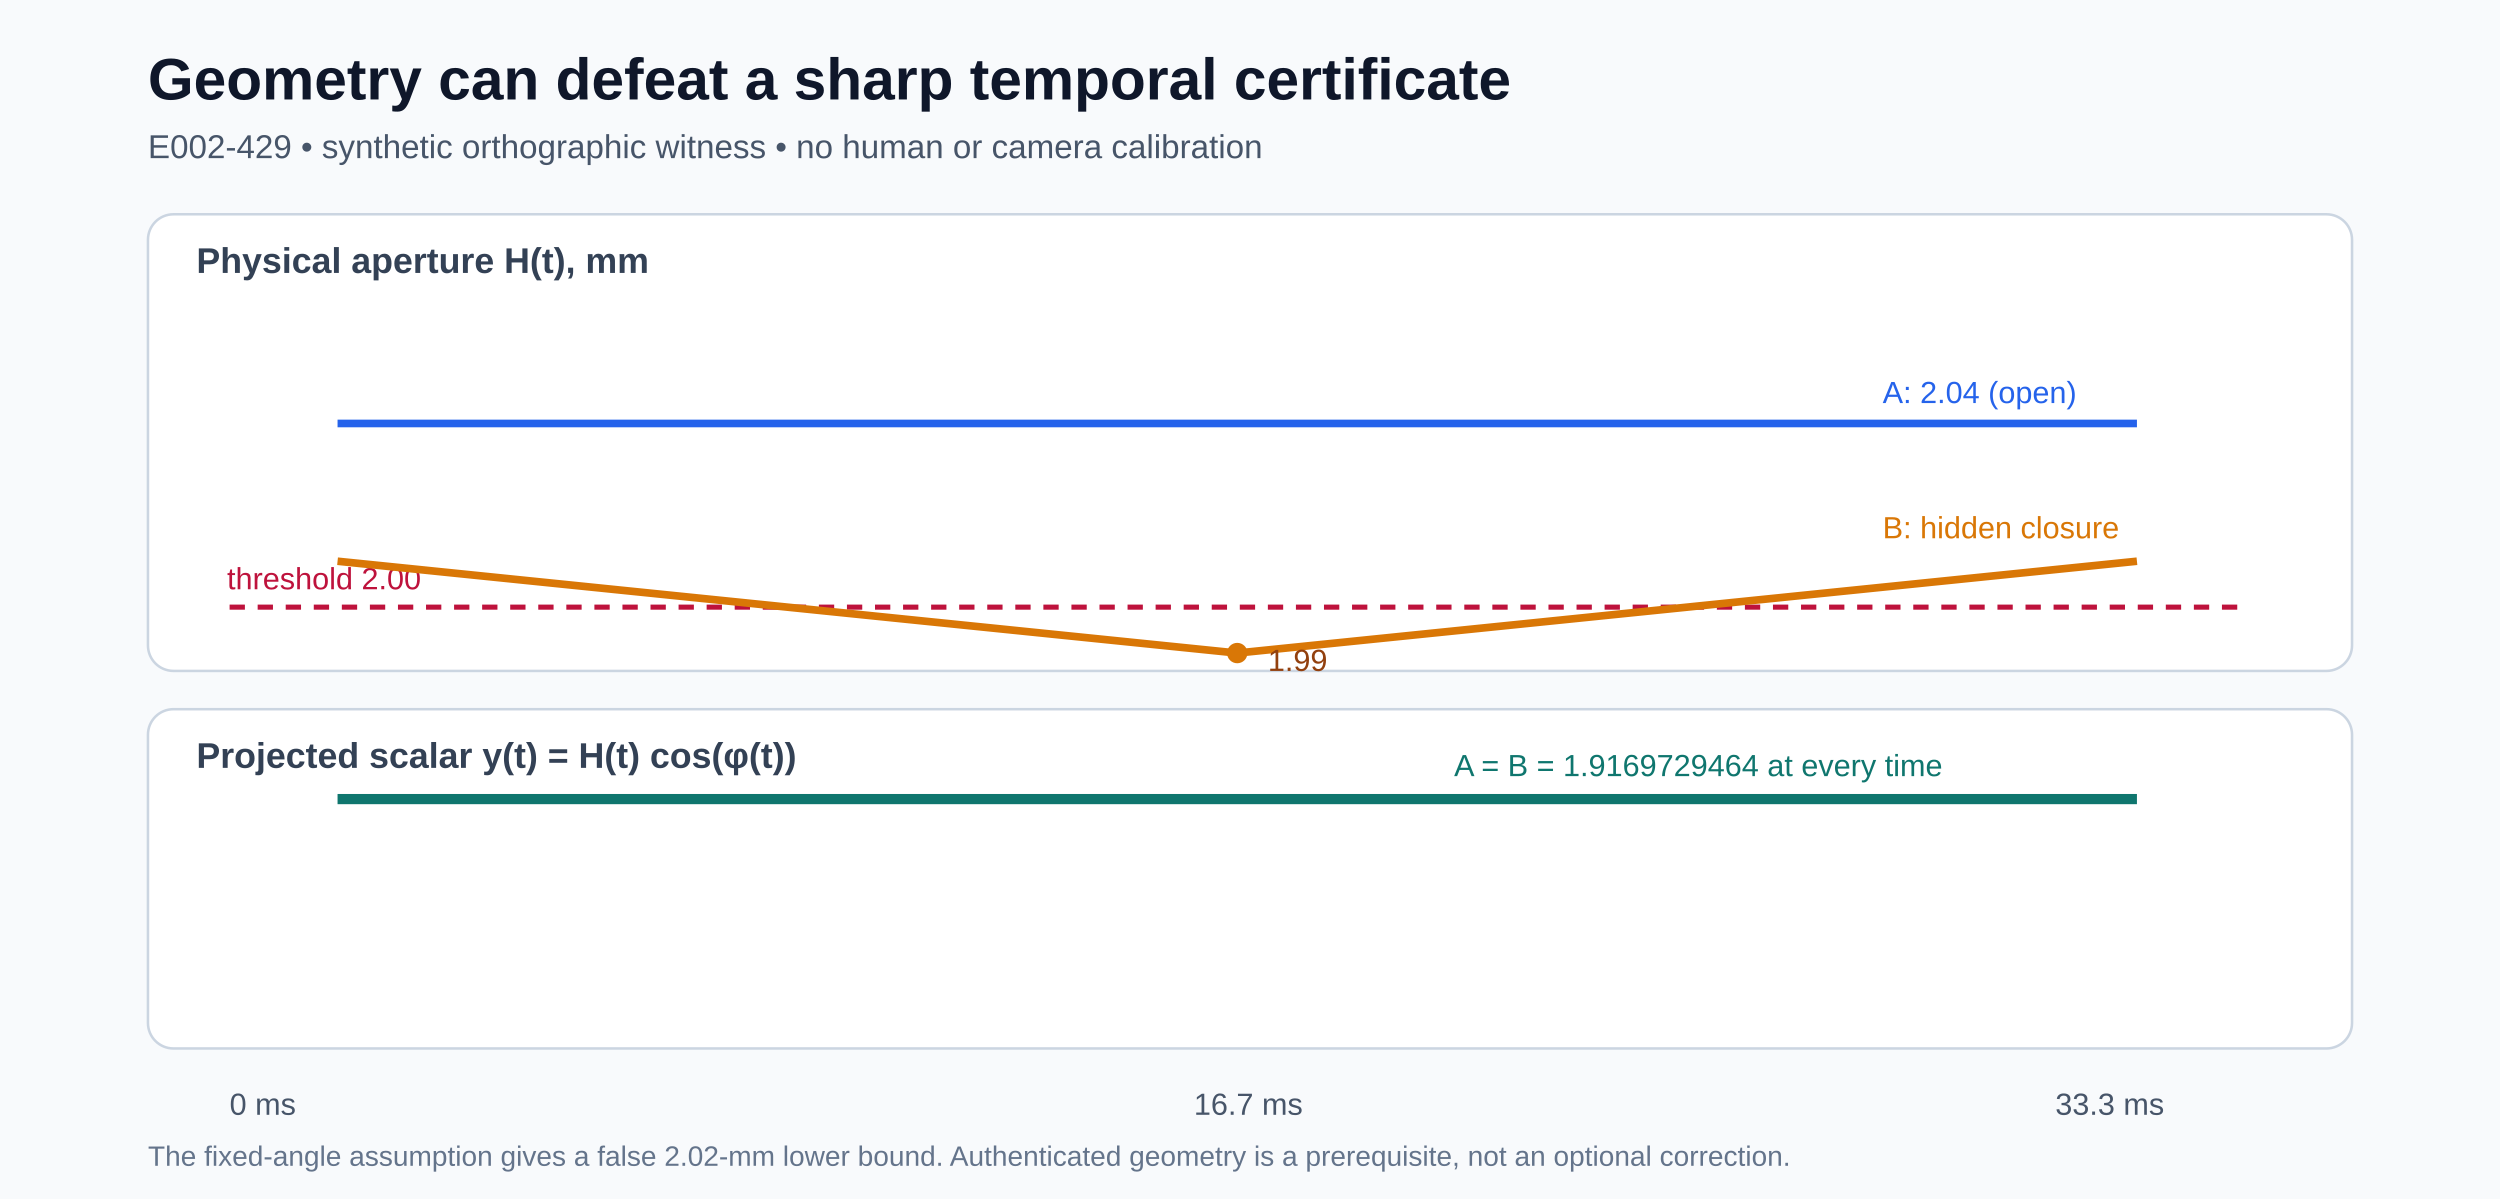
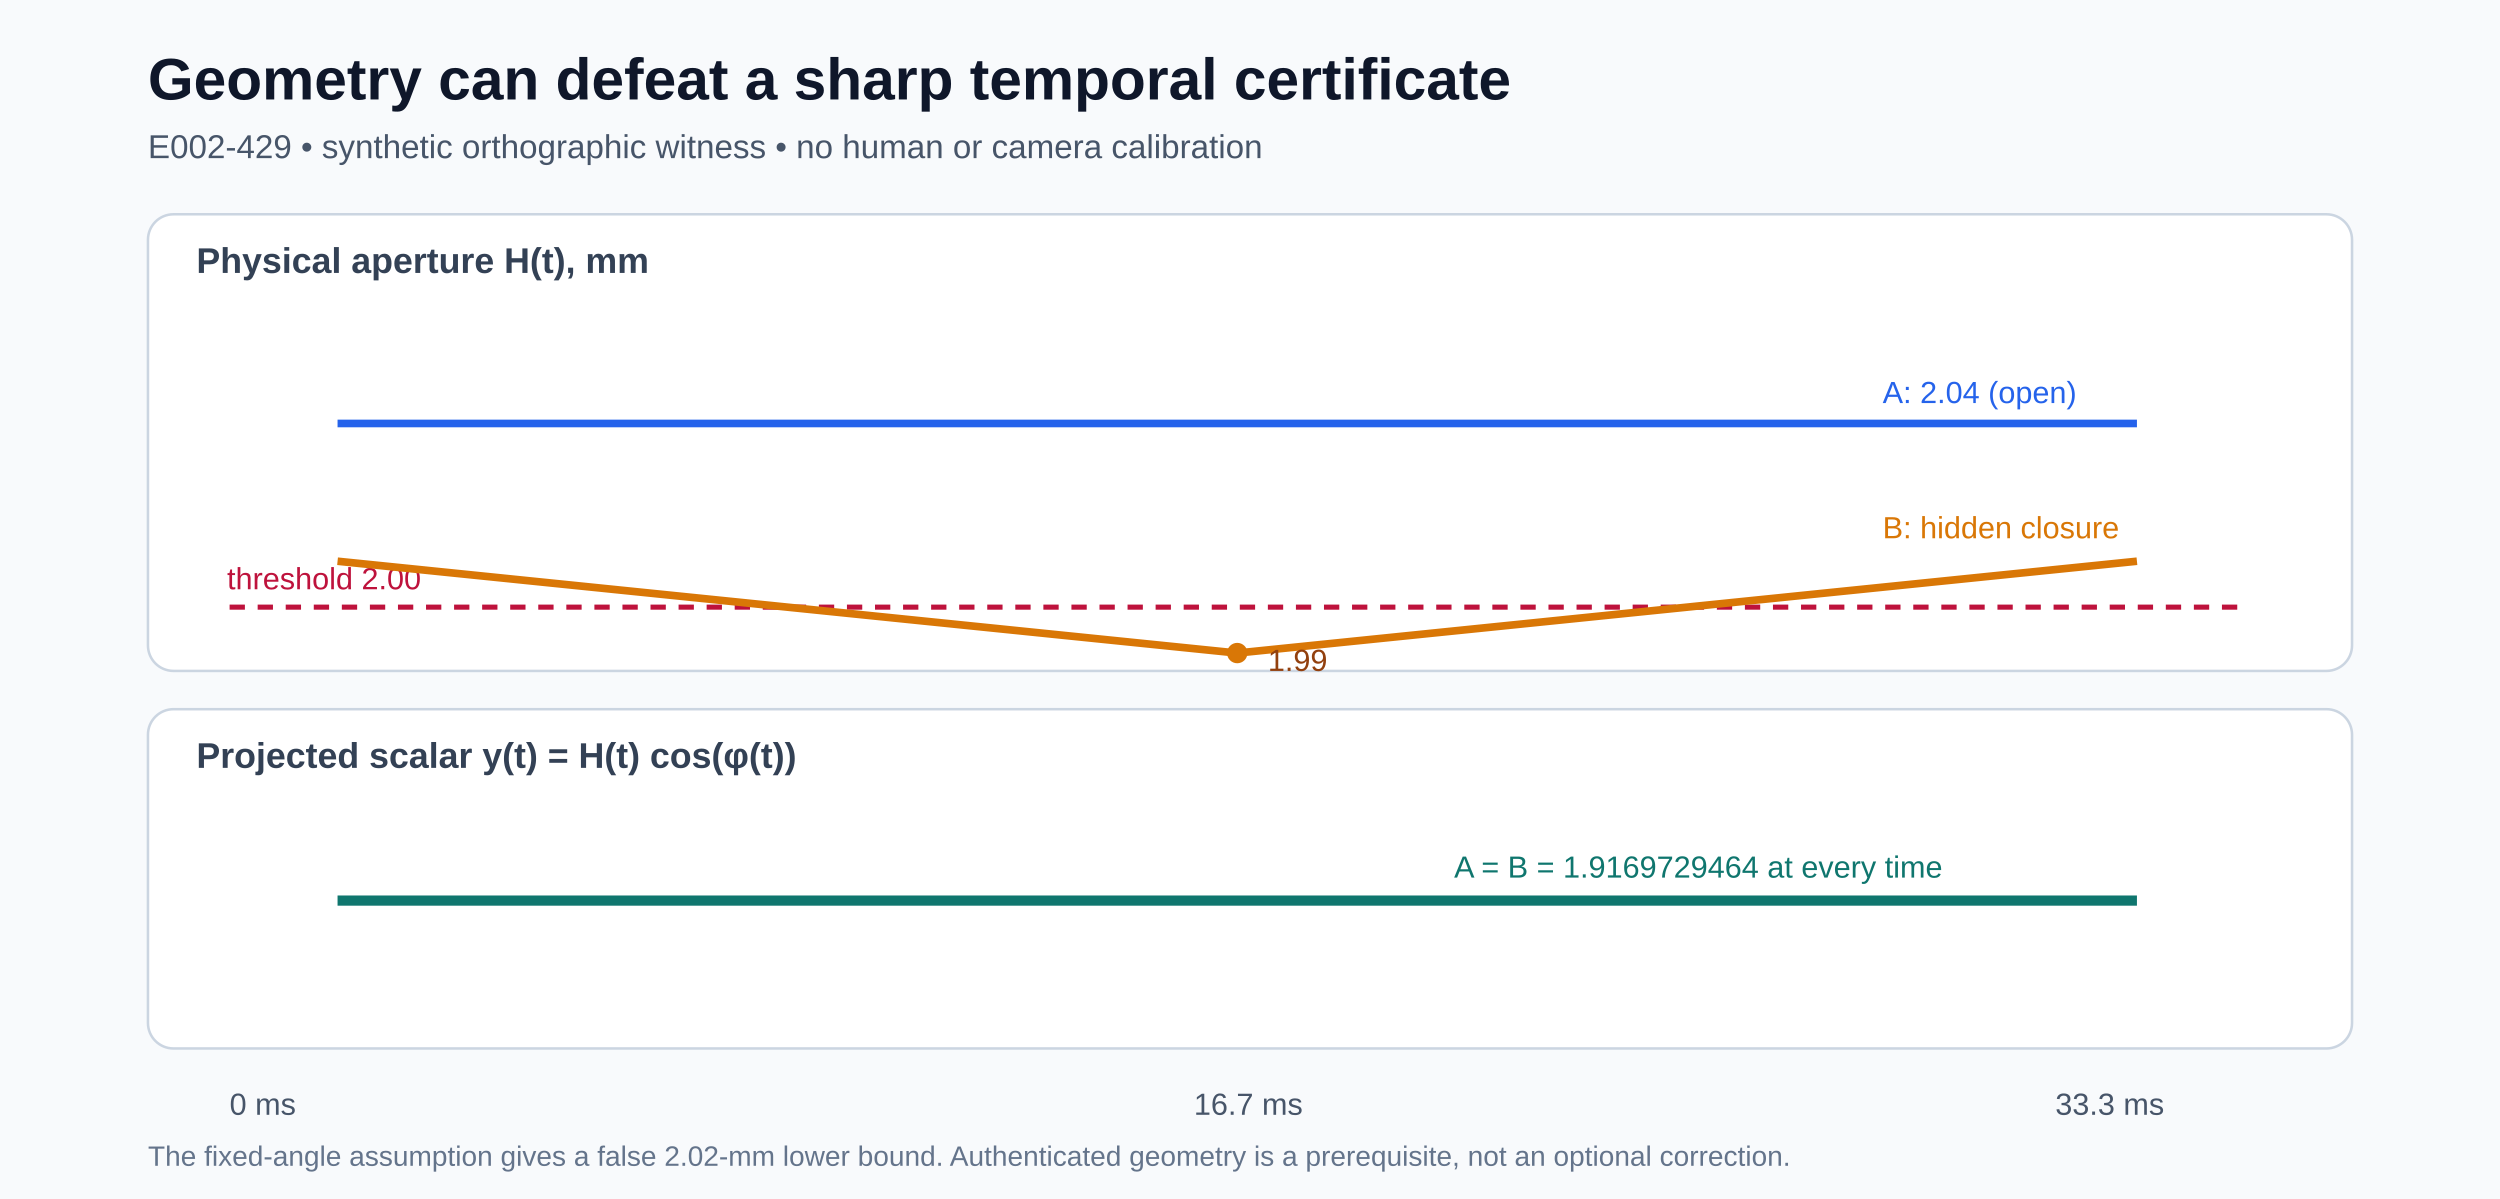
<svg xmlns="http://www.w3.org/2000/svg" width="980" height="470" viewBox="0 0 980 470" role="img" aria-labelledby="title desc">
  <rect width="980" height="470" fill="#f8fafc" />
  <text x="58" y="39" fill="#0f172a" font-family="Arial,sans-serif" font-size="23" font-weight="bold">Geometry can defeat a sharp temporal certificate</text>
  <text x="58" y="62" fill="#475569" font-family="Arial,sans-serif" font-size="13">E002-429 • synthetic orthographic witness • no human or camera calibration</text>
  <rect x="58" y="84" width="864" height="179" rx="10" fill="#fff" stroke="#cbd5e1" />
  <text x="77" y="107" fill="#334155" font-family="Arial,sans-serif" font-size="14" font-weight="bold">Physical aperture H(t), mm</text>
  <line x1="90" y1="238" x2="880" y2="238" stroke="#be123c" stroke-dasharray="6 5" stroke-width="2" />
  <text x="89" y="231" fill="#be123c" font-family="Arial,sans-serif" font-size="12">threshold 2.00</text>
  <path d="M132.32,166.00 L135.85,166.00 L139.38,166.00 L142.90,166.00 L146.43,166.00 L149.96,166.00 L153.48,166.00 L157.01,166.00 L160.54,166.00 L164.06,166.00 L167.59,166.00 L171.12,166.00 L174.64,166.00 L178.17,166.00 L181.70,166.00 L185.22,166.00 L188.75,166.00 L192.28,166.00 L195.80,166.00 L199.33,166.00 L202.86,166.00 L206.38,166.00 L209.91,166.00 L213.44,166.00 L216.96,166.00 L220.49,166.00 L224.02,166.00 L227.54,166.00 L231.07,166.00 L234.60,166.00 L238.13,166.00 L241.65,166.00 L245.18,166.00 L248.71,166.00 L252.23,166.00 L255.76,166.00 L259.29,166.00 L262.81,166.00 L266.34,166.00 L269.87,166.00 L273.39,166.00 L276.92,166.00 L280.45,166.00 L283.97,166.00 L287.50,166.00 L291.03,166.00 L294.55,166.00 L298.08,166.00 L301.61,166.00 L305.13,166.00 L308.66,166.00 L312.19,166.00 L315.71,166.00 L319.24,166.00 L322.77,166.00 L326.29,166.00 L329.82,166.00 L333.35,166.00 L336.88,166.00 L340.40,166.00 L343.93,166.00 L347.46,166.00 L350.98,166.00 L354.51,166.00 L358.04,166.00 L361.56,166.00 L365.09,166.00 L368.62,166.00 L372.14,166.00 L375.67,166.00 L379.20,166.00 L382.72,166.00 L386.25,166.00 L389.78,166.00 L393.30,166.00 L396.83,166.00 L400.36,166.00 L403.88,166.00 L407.41,166.00 L410.94,166.00 L414.46,166.00 L417.99,166.00 L421.52,166.00 L425.04,166.00 L428.57,166.00 L432.10,166.00 L435.63,166.00 L439.15,166.00 L442.68,166.00 L446.21,166.00 L449.73,166.00 L453.26,166.00 L456.79,166.00 L460.31,166.00 L463.84,166.00 L467.37,166.00 L470.89,166.00 L474.42,166.00 L477.95,166.00 L481.47,166.00 L485.00,166.00 L488.53,166.00 L492.05,166.00 L495.58,166.00 L499.11,166.00 L502.63,166.00 L506.16,166.00 L509.69,166.00 L513.21,166.00 L516.74,166.00 L520.27,166.00 L523.79,166.00 L527.32,166.00 L530.85,166.00 L534.38,166.00 L537.90,166.00 L541.43,166.00 L544.96,166.00 L548.48,166.00 L552.01,166.00 L555.54,166.00 L559.06,166.00 L562.59,166.00 L566.12,166.00 L569.64,166.00 L573.17,166.00 L576.70,166.00 L580.22,166.00 L583.75,166.00 L587.28,166.00 L590.80,166.00 L594.33,166.00 L597.86,166.00 L601.38,166.00 L604.91,166.00 L608.44,166.00 L611.96,166.00 L615.49,166.00 L619.02,166.00 L622.54,166.00 L626.07,166.00 L629.60,166.00 L633.13,166.00 L636.65,166.00 L640.18,166.00 L643.71,166.00 L647.23,166.00 L650.76,166.00 L654.29,166.00 L657.81,166.00 L661.34,166.00 L664.87,166.00 L668.39,166.00 L671.92,166.00 L675.45,166.00 L678.97,166.00 L682.50,166.00 L686.03,166.00 L689.55,166.00 L693.08,166.00 L696.61,166.00 L700.13,166.00 L703.66,166.00 L707.19,166.00 L710.71,166.00 L714.24,166.00 L717.77,166.00 L721.29,166.00 L724.82,166.00 L728.35,166.00 L731.88,166.00 L735.40,166.00 L738.93,166.00 L742.46,166.00 L745.98,166.00 L749.51,166.00 L753.04,166.00 L756.56,166.00 L760.09,166.00 L763.62,166.00 L767.14,166.00 L770.67,166.00 L774.20,166.00 L777.72,166.00 L781.25,166.00 L784.78,166.00 L788.30,166.00 L791.83,166.00 L795.36,166.00 L798.88,166.00 L802.41,166.00 L805.94,166.00 L809.46,166.00 L812.99,166.00 L816.52,166.00 L820.04,166.00 L823.57,166.00 L827.10,166.00 L830.63,166.00 L834.15,166.00 L837.68,166.00" fill="none" stroke="#2563eb" stroke-width="3" />
  <path d="M132.32,220.00 L135.85,220.36 L139.38,220.72 L142.90,221.08 L146.43,221.44 L149.96,221.80 L153.48,222.16 L157.01,222.52 L160.54,222.88 L164.06,223.24 L167.59,223.60 L171.12,223.96 L174.64,224.32 L178.17,224.68 L181.70,225.04 L185.22,225.40 L188.75,225.76 L192.28,226.12 L195.80,226.48 L199.33,226.84 L202.86,227.20 L206.38,227.56 L209.91,227.92 L213.44,228.28 L216.96,228.64 L220.49,229.00 L224.02,229.36 L227.54,229.72 L231.07,230.08 L234.60,230.44 L238.13,230.80 L241.65,231.16 L245.18,231.52 L248.71,231.88 L252.23,232.24 L255.76,232.60 L259.29,232.96 L262.81,233.32 L266.34,233.68 L269.87,234.04 L273.39,234.40 L276.92,234.76 L280.45,235.12 L283.97,235.48 L287.50,235.84 L291.03,236.20 L294.55,236.56 L298.08,236.92 L301.61,237.28 L305.13,237.64 L308.66,238.00 L312.19,238.36 L315.71,238.72 L319.24,239.08 L322.77,239.44 L326.29,239.80 L329.82,240.16 L333.35,240.52 L336.88,240.88 L340.40,241.24 L343.93,241.60 L347.46,241.96 L350.98,242.32 L354.51,242.68 L358.04,243.04 L361.56,243.40 L365.09,243.76 L368.62,244.12 L372.14,244.48 L375.67,244.84 L379.20,245.20 L382.72,245.56 L386.25,245.92 L389.78,246.28 L393.30,246.64 L396.83,247.00 L400.36,247.36 L403.88,247.72 L407.41,248.08 L410.94,248.44 L414.46,248.80 L417.99,249.16 L421.52,249.52 L425.04,249.88 L428.57,250.24 L432.10,250.60 L435.63,250.96 L439.15,251.32 L442.68,251.68 L446.21,252.04 L449.73,252.40 L453.26,252.76 L456.79,253.12 L460.31,253.48 L463.84,253.84 L467.37,254.20 L470.89,254.56 L474.42,254.92 L477.95,255.28 L481.47,255.64 L485.00,256.00 L488.53,255.64 L492.05,255.28 L495.58,254.92 L499.11,254.56 L502.63,254.20 L506.16,253.84 L509.69,253.48 L513.21,253.12 L516.74,252.76 L520.27,252.40 L523.79,252.04 L527.32,251.68 L530.85,251.32 L534.38,250.96 L537.90,250.60 L541.43,250.24 L544.96,249.88 L548.48,249.52 L552.01,249.16 L555.54,248.80 L559.06,248.44 L562.59,248.08 L566.12,247.72 L569.64,247.36 L573.17,247.00 L576.70,246.64 L580.22,246.28 L583.75,245.92 L587.28,245.56 L590.80,245.20 L594.33,244.84 L597.86,244.48 L601.38,244.12 L604.91,243.76 L608.44,243.40 L611.96,243.04 L615.49,242.68 L619.02,242.32 L622.54,241.96 L626.07,241.60 L629.60,241.24 L633.13,240.88 L636.65,240.52 L640.18,240.16 L643.71,239.80 L647.23,239.44 L650.76,239.08 L654.29,238.72 L657.81,238.36 L661.34,238.00 L664.87,237.64 L668.39,237.28 L671.92,236.92 L675.45,236.56 L678.97,236.20 L682.50,235.84 L686.03,235.48 L689.55,235.12 L693.08,234.76 L696.61,234.40 L700.13,234.04 L703.66,233.68 L707.19,233.32 L710.71,232.96 L714.24,232.60 L717.77,232.24 L721.29,231.88 L724.82,231.52 L728.35,231.16 L731.88,230.80 L735.40,230.44 L738.93,230.08 L742.46,229.72 L745.98,229.36 L749.51,229.00 L753.04,228.64 L756.56,228.28 L760.09,227.92 L763.62,227.56 L767.14,227.20 L770.67,226.84 L774.20,226.48 L777.72,226.12 L781.25,225.76 L784.78,225.40 L788.30,225.04 L791.83,224.68 L795.36,224.32 L798.88,223.96 L802.41,223.60 L805.94,223.24 L809.46,222.88 L812.99,222.52 L816.52,222.16 L820.04,221.80 L823.57,221.44 L827.10,221.08 L830.63,220.72 L834.15,220.36 L837.68,220.00" fill="none" stroke="#d97706" stroke-width="3" />
  <text x="738" y="158" fill="#2563eb" font-family="Arial,sans-serif" font-size="12">A: 2.04 (open)</text>
  <text x="738" y="211" fill="#d97706" font-family="Arial,sans-serif" font-size="12">B: hidden closure</text>
  <circle cx="485" cy="256" r="4" fill="#d97706" />
  <text x="497" y="263" fill="#92400e" font-family="Arial,sans-serif" font-size="12">1.99</text>
  <rect x="58" y="278" width="864" height="133" rx="10" fill="#fff" stroke="#cbd5e1" />
  <text x="77" y="301" fill="#334155" font-family="Arial,sans-serif" font-size="14" font-weight="bold">Projected scalar y(t) = H(t) cos(φ(t))</text>
-   <path d="M132.32,313.24 L135.85,313.24 L139.38,313.24 L142.90,313.24 L146.43,313.24 L149.96,313.24 L153.48,313.24 L157.01,313.24 L160.54,313.24 L164.06,313.24 L167.59,313.24 L171.12,313.24 L174.64,313.24 L178.17,313.24 L181.70,313.24 L185.22,313.24 L188.75,313.24 L192.28,313.24 L195.80,313.24 L199.33,313.24 L202.86,313.24 L206.38,313.24 L209.91,313.24 L213.44,313.24 L216.96,313.24 L220.49,313.24 L224.02,313.24 L227.54,313.24 L231.07,313.24 L234.60,313.24 L238.13,313.24 L241.65,313.24 L245.18,313.24 L248.71,313.24 L252.23,313.24 L255.76,313.24 L259.29,313.24 L262.81,313.24 L266.34,313.24 L269.87,313.24 L273.39,313.24 L276.92,313.24 L280.45,313.24 L283.97,313.24 L287.50,313.24 L291.03,313.24 L294.55,313.24 L298.08,313.24 L301.61,313.24 L305.13,313.24 L308.66,313.24 L312.19,313.24 L315.71,313.24 L319.24,313.24 L322.77,313.24 L326.29,313.24 L329.82,313.24 L333.35,313.24 L336.88,313.24 L340.40,313.24 L343.93,313.24 L347.46,313.24 L350.98,313.24 L354.51,313.24 L358.04,313.24 L361.56,313.24 L365.09,313.24 L368.62,313.24 L372.14,313.24 L375.67,313.24 L379.20,313.24 L382.72,313.24 L386.25,313.24 L389.78,313.24 L393.30,313.24 L396.83,313.24 L400.36,313.24 L403.88,313.24 L407.41,313.24 L410.94,313.24 L414.46,313.24 L417.99,313.24 L421.52,313.24 L425.04,313.24 L428.57,313.24 L432.10,313.24 L435.63,313.24 L439.15,313.24 L442.68,313.24 L446.21,313.24 L449.73,313.24 L453.26,313.24 L456.79,313.24 L460.31,313.24 L463.84,313.24 L467.37,313.24 L470.89,313.24 L474.42,313.24 L477.95,313.24 L481.47,313.24 L485.00,313.24 L488.53,313.24 L492.05,313.24 L495.58,313.24 L499.11,313.24 L502.63,313.24 L506.16,313.24 L509.69,313.24 L513.21,313.24 L516.74,313.24 L520.27,313.24 L523.79,313.24 L527.32,313.24 L530.85,313.24 L534.38,313.24 L537.90,313.24 L541.43,313.24 L544.96,313.24 L548.48,313.24 L552.01,313.24 L555.54,313.24 L559.06,313.24 L562.59,313.24 L566.12,313.24 L569.64,313.24 L573.17,313.24 L576.70,313.24 L580.22,313.24 L583.75,313.24 L587.28,313.24 L590.80,313.24 L594.33,313.24 L597.86,313.24 L601.38,313.24 L604.91,313.24 L608.44,313.24 L611.96,313.24 L615.49,313.24 L619.02,313.24 L622.54,313.24 L626.07,313.24 L629.60,313.24 L633.13,313.24 L636.65,313.24 L640.18,313.24 L643.71,313.24 L647.23,313.24 L650.76,313.24 L654.29,313.24 L657.81,313.24 L661.34,313.24 L664.87,313.24 L668.39,313.24 L671.92,313.24 L675.45,313.24 L678.97,313.24 L682.50,313.24 L686.03,313.24 L689.55,313.24 L693.08,313.24 L696.61,313.24 L700.13,313.24 L703.66,313.24 L707.19,313.24 L710.71,313.24 L714.24,313.24 L717.77,313.24 L721.29,313.24 L724.82,313.24 L728.35,313.24 L731.88,313.24 L735.40,313.24 L738.93,313.24 L742.46,313.24 L745.98,313.24 L749.51,313.24 L753.04,313.24 L756.56,313.24 L760.09,313.24 L763.62,313.24 L767.14,313.24 L770.67,313.24 L774.20,313.24 L777.72,313.24 L781.25,313.24 L784.78,313.24 L788.30,313.24 L791.83,313.24 L795.36,313.24 L798.88,313.24 L802.41,313.24 L805.94,313.24 L809.46,313.24 L812.99,313.24 L816.52,313.24 L820.04,313.24 L823.57,313.24 L827.10,313.24 L830.63,313.24 L834.15,313.24 L837.68,313.24" fill="none" stroke="#0f766e" stroke-width="4" />
-   <text x="570" y="304.238" fill="#0f766e" font-family="Arial,sans-serif" font-size="12">A = B = 1.9169729464 at every time</text>
+   <path d="M132.32,353.03 L135.85,353.03 L139.38,353.03 L142.90,353.03 L146.43,353.03 L149.96,353.03 L153.48,353.03 L157.01,353.03 L160.54,353.03 L164.06,353.03 L167.59,353.03 L171.12,353.03 L174.64,353.03 L178.17,353.03 L181.70,353.03 L185.22,353.03 L188.75,353.03 L192.28,353.03 L195.80,353.03 L199.33,353.03 L202.86,353.03 L206.38,353.03 L209.91,353.03 L213.44,353.03 L216.96,353.03 L220.49,353.03 L224.02,353.03 L227.54,353.03 L231.07,353.03 L234.60,353.03 L238.13,353.03 L241.65,353.03 L245.18,353.03 L248.71,353.03 L252.23,353.03 L255.76,353.03 L259.29,353.03 L262.81,353.03 L266.34,353.03 L269.87,353.03 L273.39,353.03 L276.92,353.03 L280.45,353.03 L283.97,353.03 L287.50,353.03 L291.03,353.03 L294.55,353.03 L298.08,353.03 L301.61,353.03 L305.13,353.03 L308.66,353.03 L312.19,353.03 L315.71,353.03 L319.24,353.03 L322.77,353.03 L326.29,353.03 L329.82,353.03 L333.35,353.03 L336.88,353.03 L340.40,353.03 L343.93,353.03 L347.46,353.03 L350.98,353.03 L354.51,353.03 L358.04,353.03 L361.56,353.03 L365.09,353.03 L368.62,353.03 L372.14,353.03 L375.67,353.03 L379.20,353.03 L382.72,353.03 L386.25,353.03 L389.78,353.03 L393.30,353.03 L396.83,353.03 L400.36,353.03 L403.88,353.03 L407.41,353.03 L410.94,353.03 L414.46,353.03 L417.99,353.03 L421.52,353.03 L425.04,353.03 L428.57,353.03 L432.10,353.03 L435.63,353.03 L439.15,353.03 L442.68,353.03 L446.21,353.03 L449.73,353.03 L453.26,353.03 L456.79,353.03 L460.31,353.03 L463.84,353.03 L467.37,353.03 L470.89,353.03 L474.42,353.03 L477.95,353.03 L481.47,353.03 L485.00,353.03 L488.53,353.03 L492.05,353.03 L495.58,353.03 L499.11,353.03 L502.63,353.03 L506.16,353.03 L509.69,353.03 L513.21,353.03 L516.74,353.03 L520.27,353.03 L523.79,353.03 L527.32,353.03 L530.85,353.03 L534.38,353.03 L537.90,353.03 L541.43,353.03 L544.96,353.03 L548.48,353.03 L552.01,353.03 L555.54,353.03 L559.06,353.03 L562.59,353.03 L566.12,353.03 L569.64,353.03 L573.17,353.03 L576.70,353.03 L580.22,353.03 L583.75,353.03 L587.28,353.03 L590.80,353.03 L594.33,353.03 L597.86,353.03 L601.38,353.03 L604.91,353.03 L608.44,353.03 L611.96,353.03 L615.49,353.03 L619.02,353.03 L622.54,353.03 L626.07,353.03 L629.60,353.03 L633.13,353.03 L636.65,353.03 L640.18,353.03 L643.71,353.03 L647.23,353.03 L650.76,353.03 L654.29,353.03 L657.81,353.03 L661.34,353.03 L664.87,353.03 L668.39,353.03 L671.92,353.03 L675.45,353.03 L678.97,353.03 L682.50,353.03 L686.03,353.03 L689.55,353.03 L693.08,353.03 L696.61,353.03 L700.13,353.03 L703.66,353.03 L707.19,353.03 L710.71,353.03 L714.24,353.03 L717.77,353.03 L721.29,353.03 L724.82,353.03 L728.35,353.03 L731.88,353.03 L735.40,353.03 L738.93,353.03 L742.46,353.03 L745.98,353.03 L749.51,353.03 L753.04,353.03 L756.56,353.03 L760.09,353.03 L763.62,353.03 L767.14,353.03 L770.67,353.03 L774.20,353.03 L777.72,353.03 L781.25,353.03 L784.78,353.03 L788.30,353.03 L791.83,353.03 L795.36,353.03 L798.88,353.03 L802.41,353.03 L805.94,353.03 L809.46,353.03 L812.99,353.03 L816.52,353.03 L820.04,353.03 L823.57,353.03 L827.10,353.03 L830.63,353.03 L834.15,353.03 L837.68,353.03" fill="none" stroke="#0f766e" stroke-width="4" />
+   <text x="570" y="344.027" fill="#0f766e" font-family="Arial,sans-serif" font-size="12">A = B = 1.9169729464 at every time</text>
  <text x="90" y="437" fill="#475569" font-family="Arial,sans-serif" font-size="12">0 ms</text>
  <text x="468" y="437" fill="#475569" font-family="Arial,sans-serif" font-size="12">16.7 ms</text>
  <text x="805.679" y="437" fill="#475569" font-family="Arial,sans-serif" font-size="12">33.3 ms</text>
  <text x="58" y="457" fill="#64748b" font-family="Arial,sans-serif" font-size="11">The fixed-angle assumption gives a false 2.02-mm lower bound. Authenticated geometry is a prerequisite, not an optional correction.</text>
</svg>
